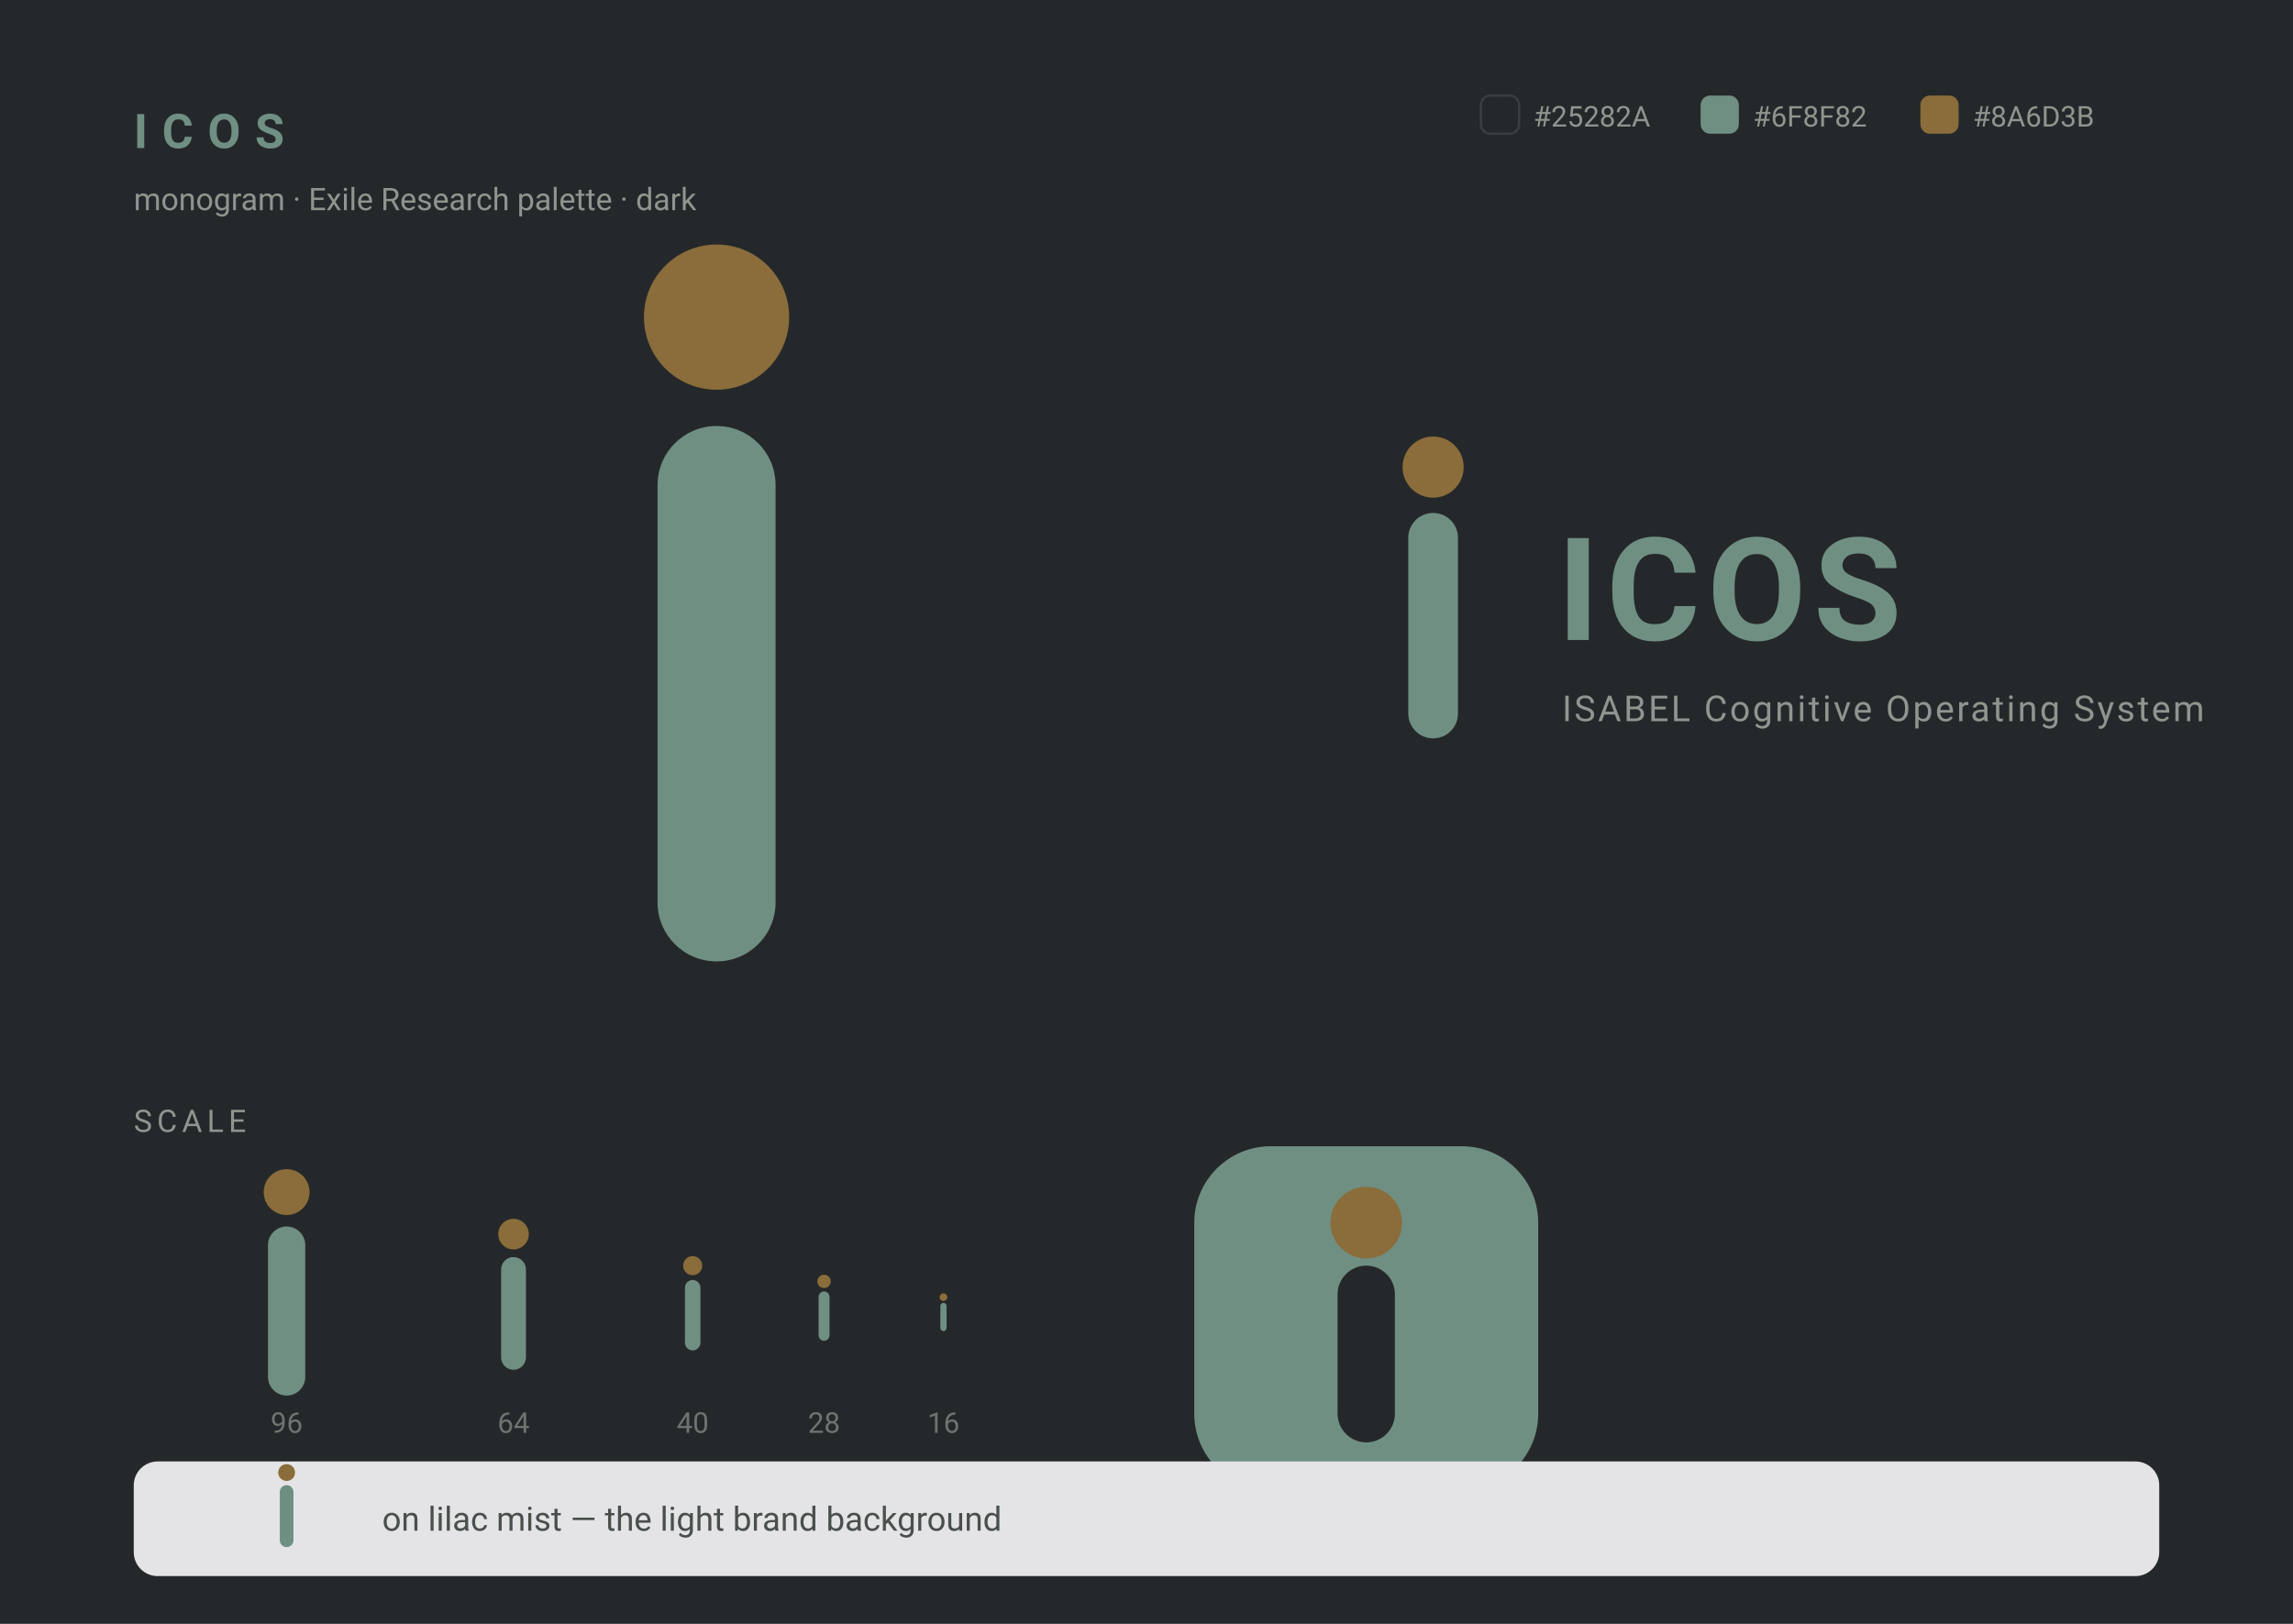
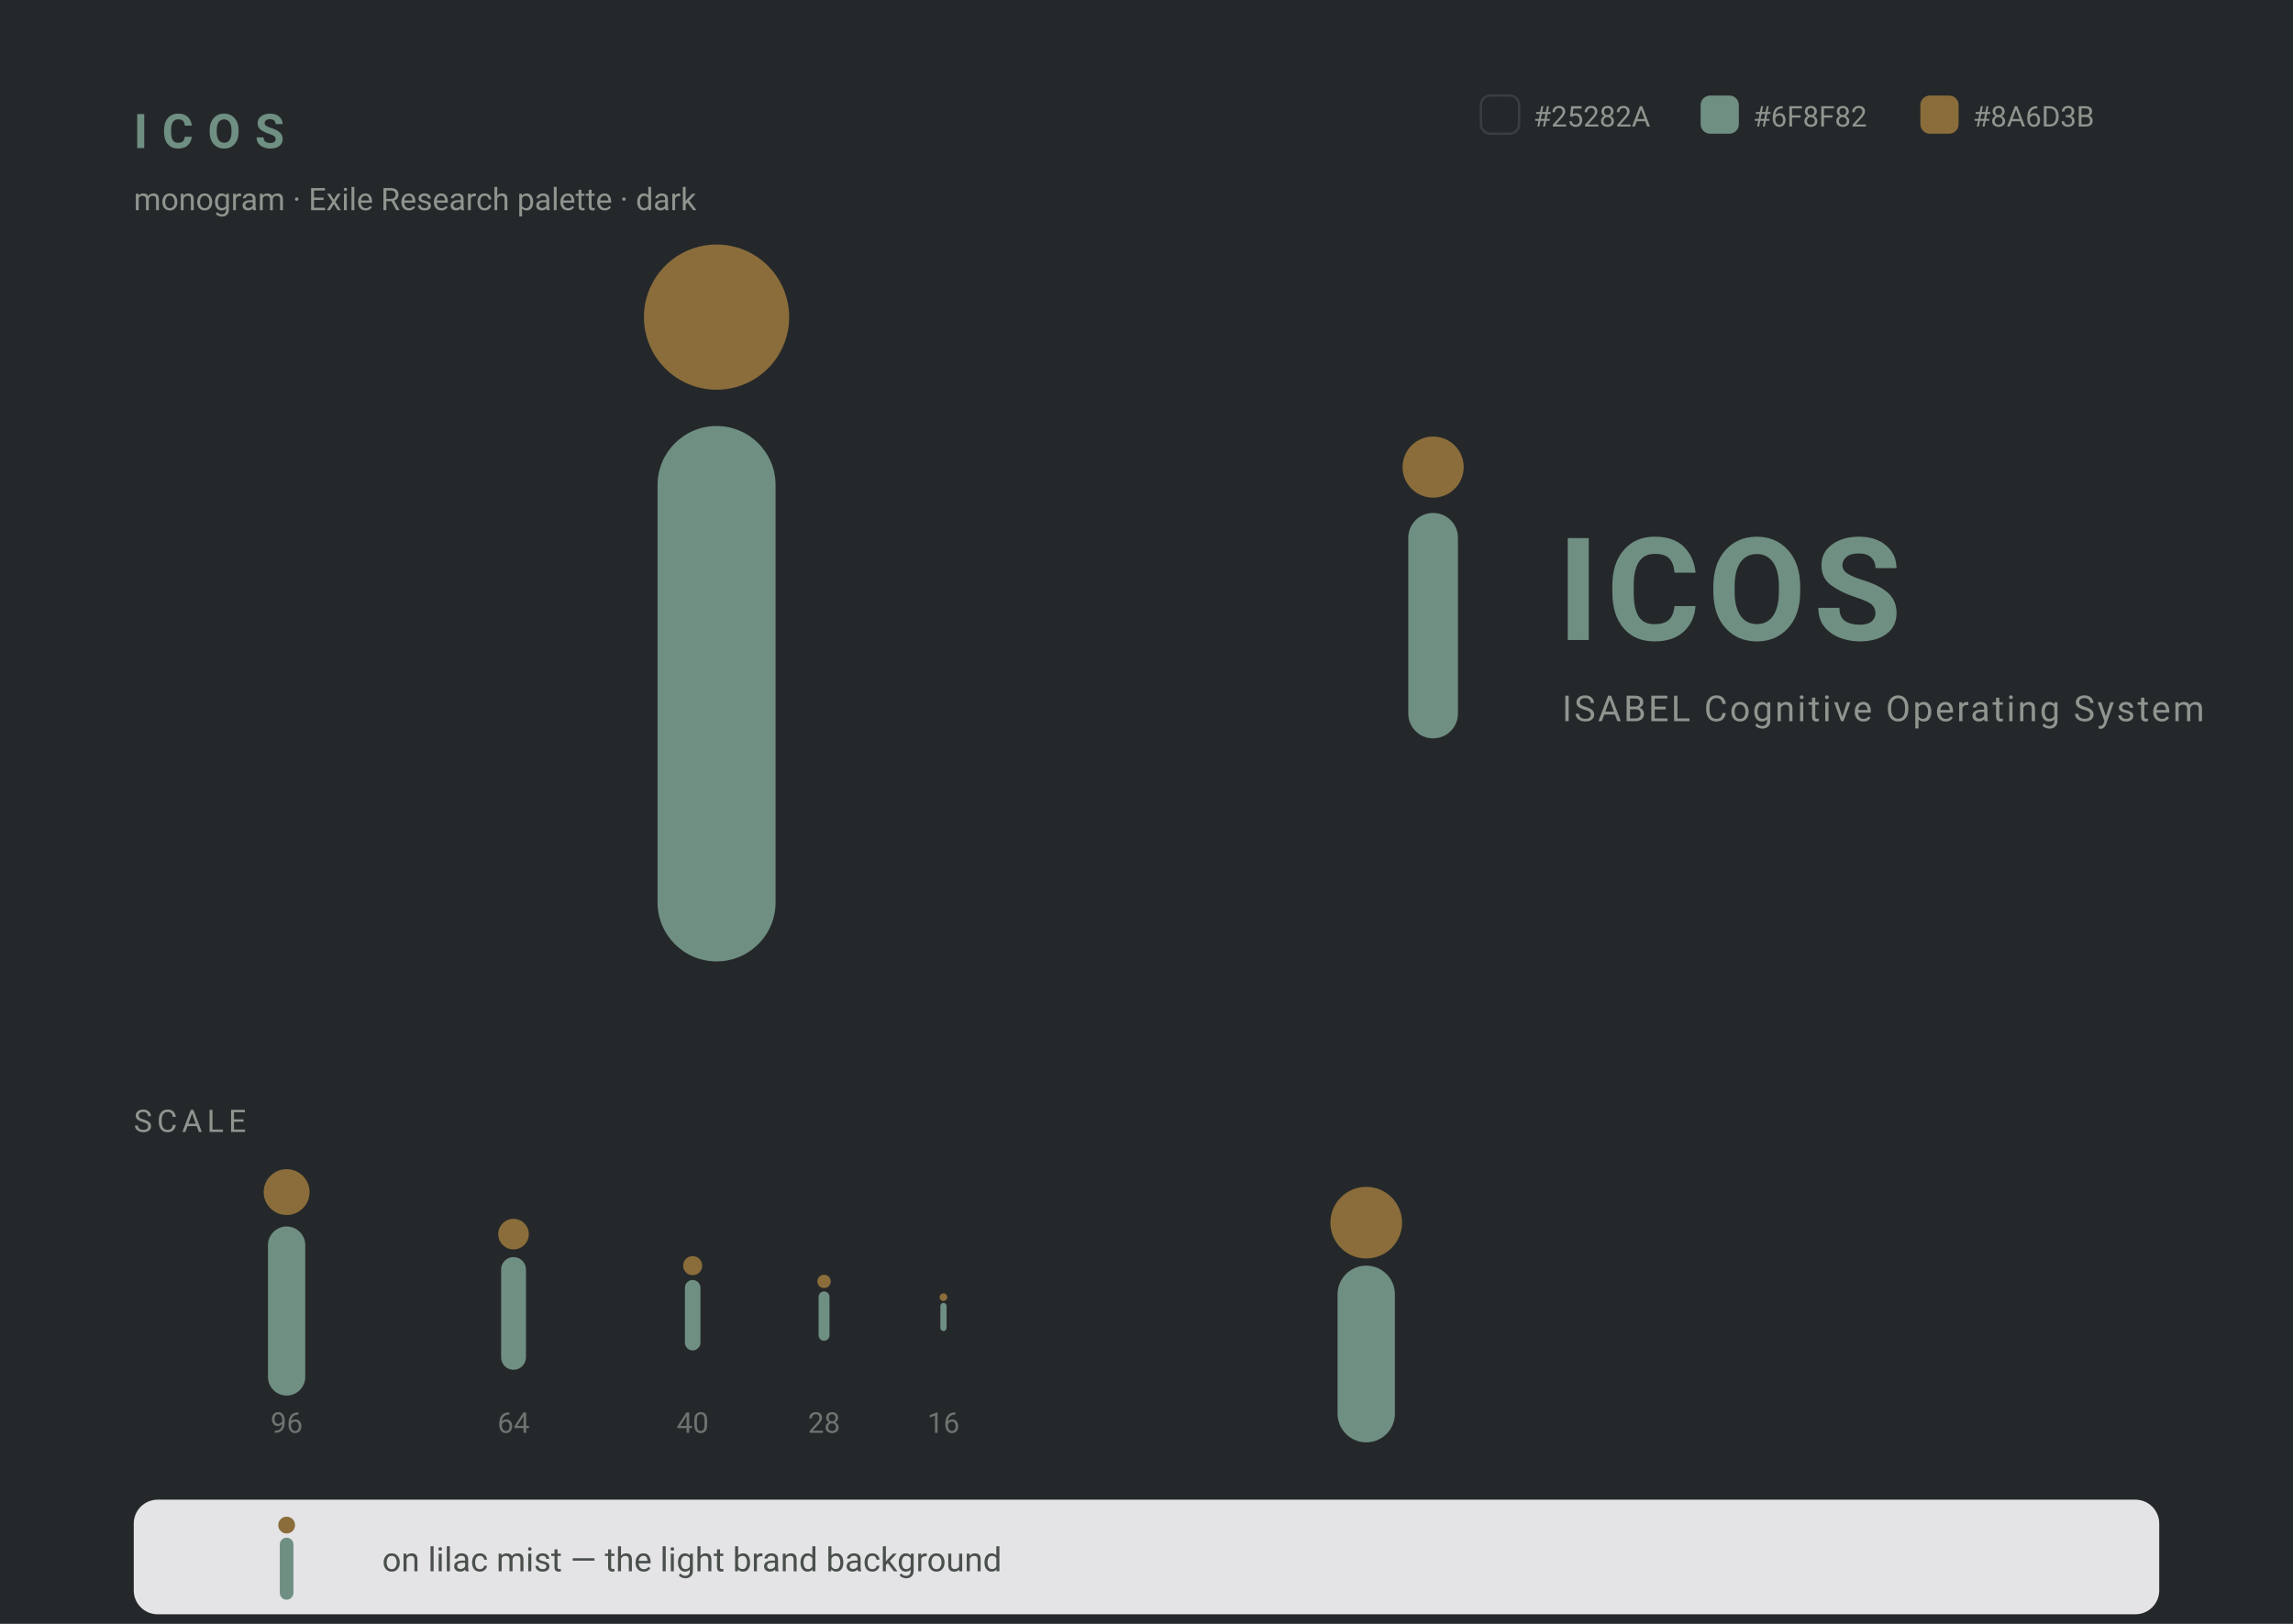
<svg xmlns="http://www.w3.org/2000/svg" viewBox="0 0 960 680" width="960" height="680" font-family="ui-sans-serif, system-ui, -apple-system, 'Segoe UI', Roboto, sans-serif">
  <defs>
    <g id="icosMark">
      <rect x="-13" y="-64" width="26" height="118" rx="13" fill="#6F8F82" />
      <circle cx="0" cy="-88" r="16" fill="#8A6D3B" />
    </g>
  </defs>
  <rect width="960" height="680" fill="#25282A" />
  <text x="56" y="62" fill="#6F8F82" font-size="20" font-weight="600" letter-spacing="6">ICOS</text>
  <text x="56" y="88" fill="#8F958F" font-size="13">monogram · Exile Research palette · dark</text>
  <g transform="translate(620,40)">
    <rect width="16" height="16" rx="4" fill="#25282A" stroke="#3A3E40" />
    <text x="22" y="13" fill="#8F958F" font-size="12">#25282A</text>
    <rect x="92" width="16" height="16" rx="4" fill="#6F8F82" />
    <text x="114" y="13" fill="#8F958F" font-size="12">#6F8F82</text>
    <rect x="184" width="16" height="16" rx="4" fill="#8A6D3B" />
    <text x="206" y="13" fill="#8F958F" font-size="12">#8A6D3B</text>
  </g>
  <use href="#icosMark" transform="translate(300,300) scale(1.9)" />
  <use href="#icosMark" transform="translate(600,266) scale(0.8)" />
  <text x="652" y="268" fill="#6F8F82" font-size="60" font-weight="700" letter-spacing="3">ICOS</text>
  <text x="654" y="302" fill="#8F958F" font-size="15" letter-spacing="1">ISABEL Cognitive Operating System</text>
  <text x="56" y="474" fill="#8F958F" font-size="13" letter-spacing="2">SCALE</text>
  <use href="#icosMark" transform="translate(120,552) scale(0.6)" />
  <use href="#icosMark" transform="translate(215,552) scale(0.4)" />
  <use href="#icosMark" transform="translate(290,552) scale(0.25)" />
  <use href="#icosMark" transform="translate(345,552) scale(0.175)" />
  <use href="#icosMark" transform="translate(395,552) scale(0.1)" />
  <text x="120" y="600" fill="#6E7470" font-size="12" text-anchor="middle">96</text>
  <text x="215" y="600" fill="#6E7470" font-size="12" text-anchor="middle">64</text>
  <text x="290" y="600" fill="#6E7470" font-size="12" text-anchor="middle">40</text>
  <text x="345" y="600" fill="#6E7470" font-size="12" text-anchor="middle">28</text>
  <text x="395" y="600" fill="#6E7470" font-size="12" text-anchor="middle">16</text>
-   <rect x="500" y="480" width="144" height="144" rx="32" fill="#6F8F82" />
-   <rect x="560" y="530" width="24" height="74" rx="12" fill="#25282A" />
+   <rect x="500" y="480" width="144" height="144" rx="32" fill="#25282A" />
+   <rect x="560" y="530" width="24" height="74" rx="12" fill="#6F8F82" />
  <circle cx="572" cy="512" r="15" fill="#8A6D3B" />
  <text x="572" y="648" fill="#6E7470" font-size="12" text-anchor="middle">app icon</text>
-   <rect x="56" y="612" width="848" height="48" rx="10" fill="#E4E4E7" />
-   <use href="#icosMark" transform="translate(120,636) scale(0.22)" />
-   <text x="160" y="641" fill="#4A4F4C" font-size="14">on lilac mist — the light brand background</text>
+   <rect x="56" y="628" width="848" height="48" rx="10" fill="#E4E4E7" />
+   <use href="#icosMark" transform="translate(120,658) scale(0.22)" />
+   <text x="160" y="658" fill="#4A4F4C" font-size="14">on lilac mist — the light brand background</text>
</svg>
